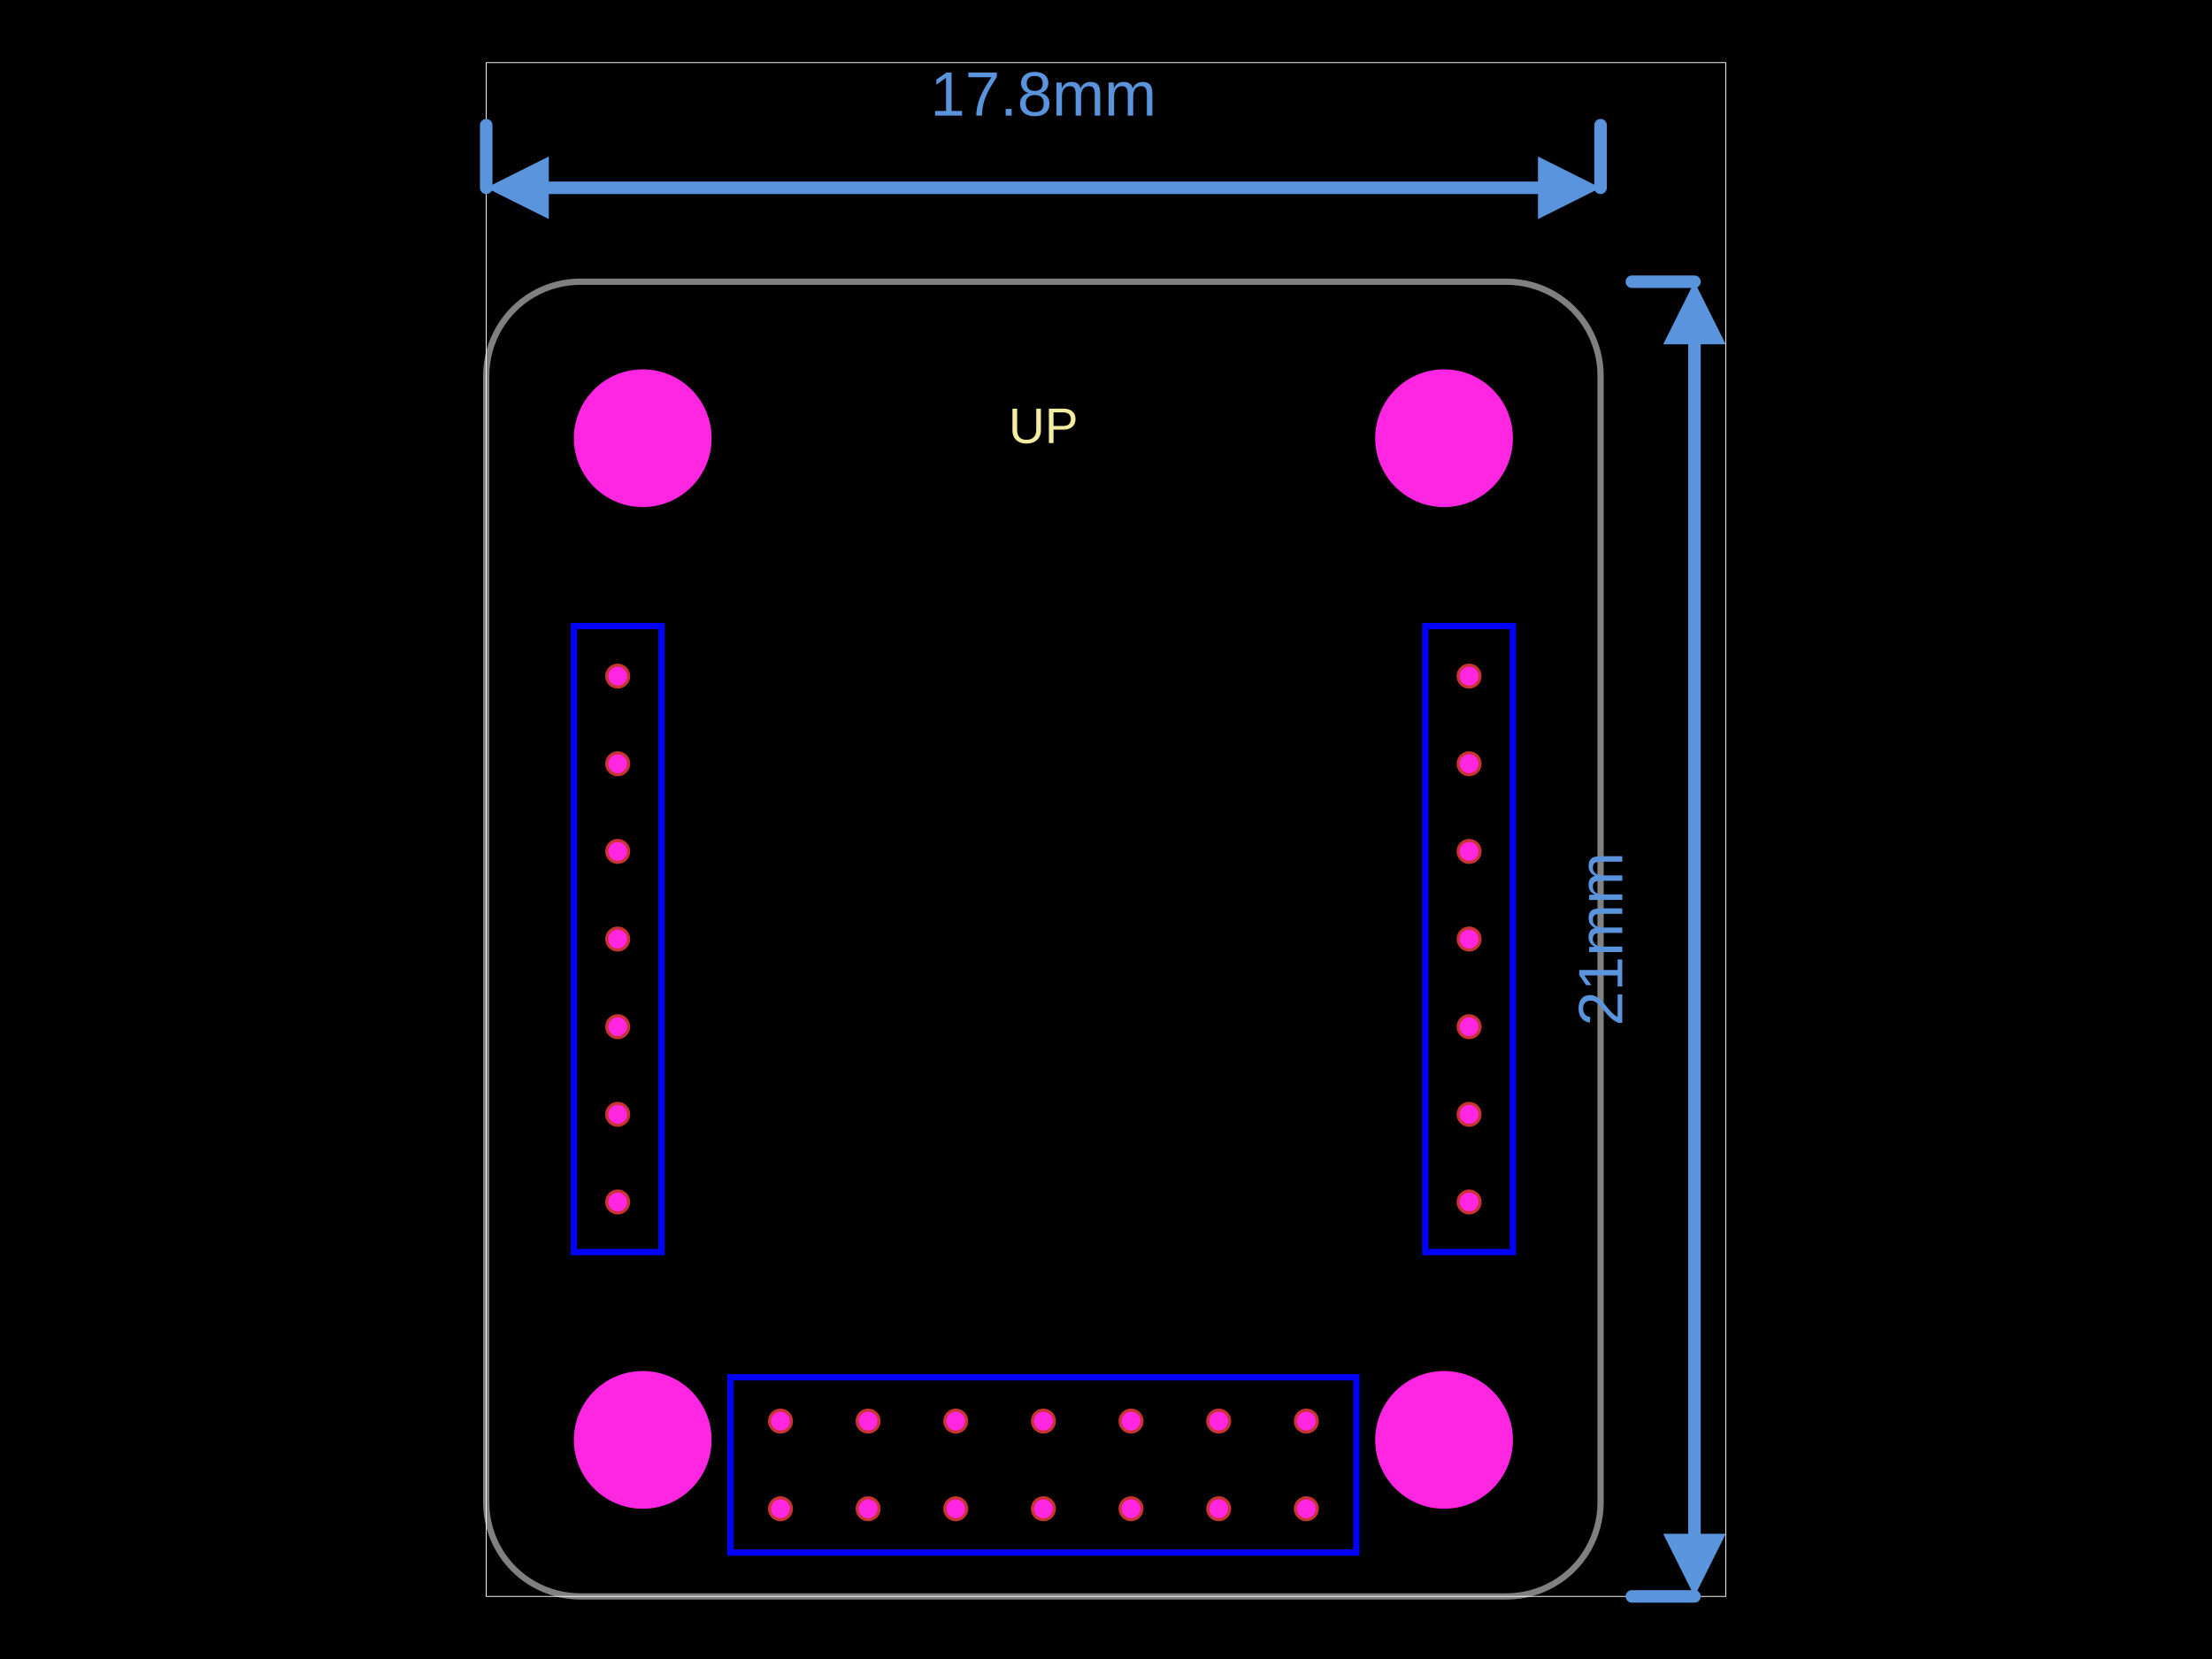
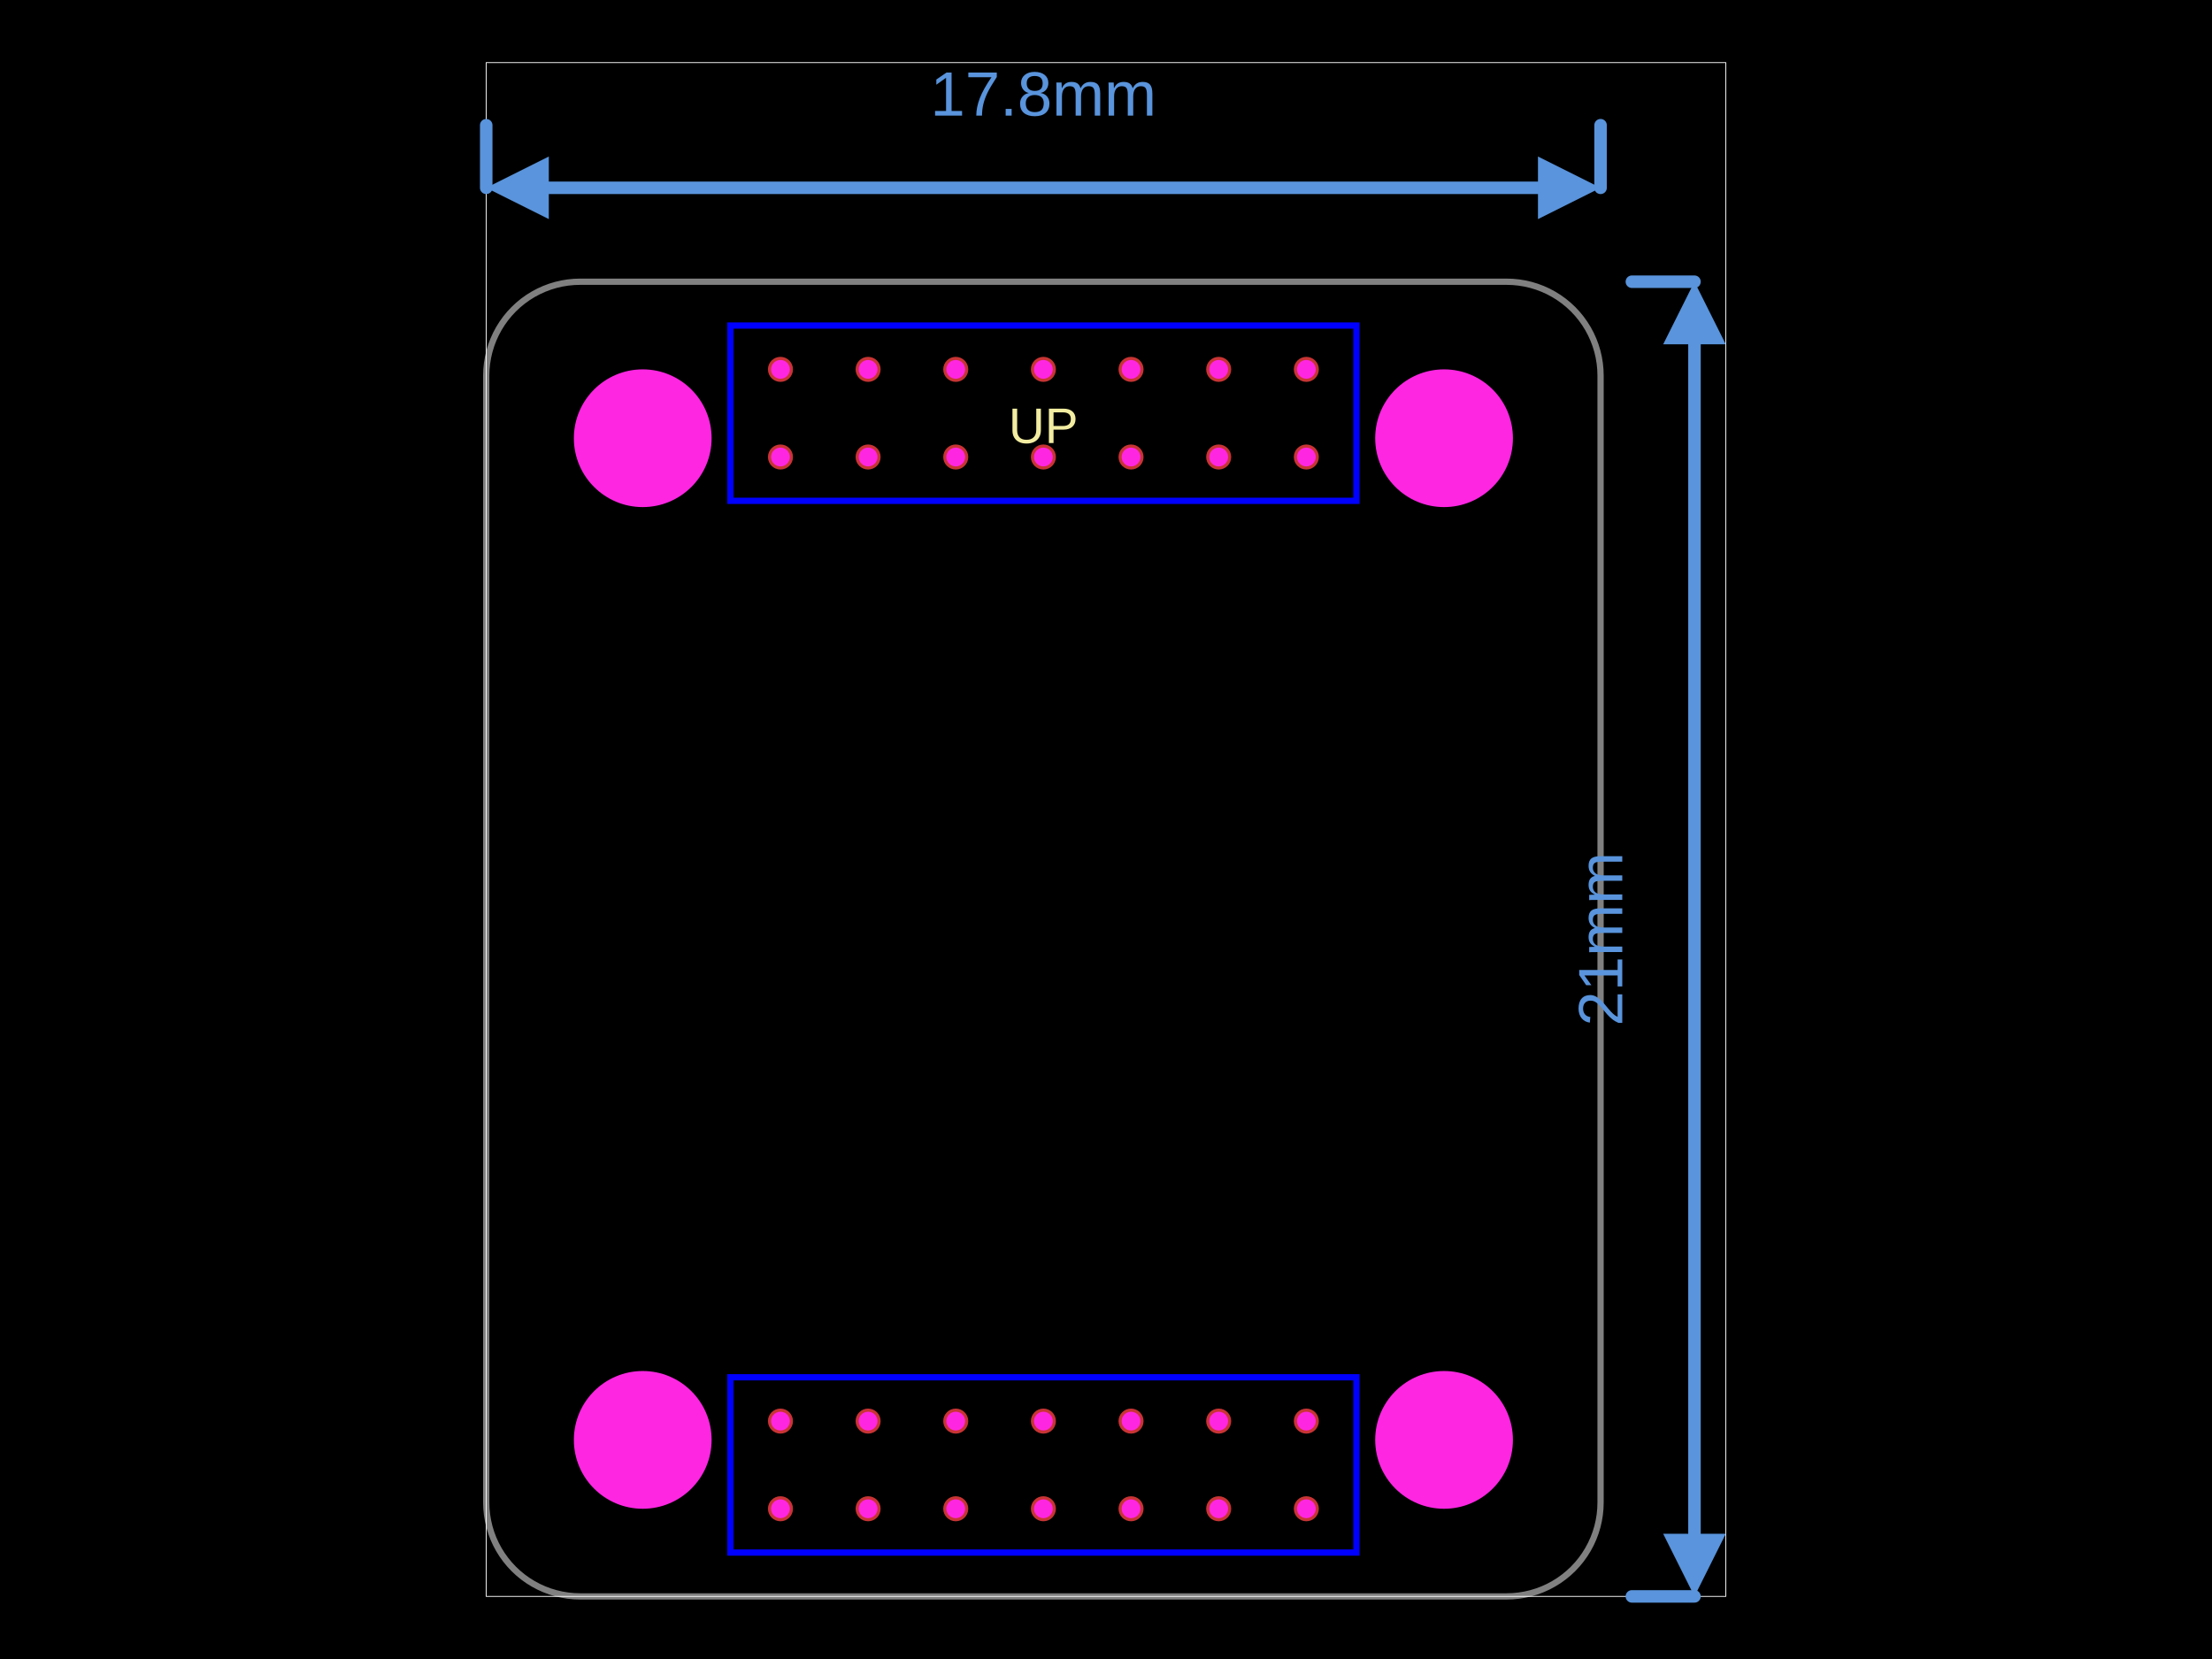
<svg xmlns="http://www.w3.org/2000/svg" width="800" height="600">
  <style />
  <rect class="boundary" x="0" y="0" fill="#000" width="800" height="600" data-type="pcb_background" data-pcb-layer="global" />
  <rect class="pcb-boundary" fill="none" stroke="#fff" stroke-width="0.3" x="175.849" y="22.642" width="448.302" height="554.717" data-type="pcb_boundary" data-pcb-layer="global" />
  <path class="pcb-board" d="M 209.811 577.358 L 544.906 577.358 L 547.127 577.286 L 549.339 577.068 L 551.531 576.706 L 553.696 576.201 L 555.822 575.556 L 557.902 574.773 L 559.927 573.856 L 561.887 572.808 L 563.774 571.635 L 565.581 570.34 L 567.299 568.93 L 568.921 567.411 L 570.44 565.789 L 571.85 564.071 L 573.144 562.265 L 574.318 560.377 L 575.365 558.417 L 576.283 556.393 L 577.066 554.313 L 577.711 552.186 L 578.215 550.022 L 578.577 547.829 L 578.795 545.617 L 578.868 543.396 L 578.868 135.849 L 578.795 133.628 L 578.577 131.416 L 578.215 129.223 L 577.711 127.059 L 577.066 124.932 L 576.283 122.852 L 575.365 120.828 L 574.318 118.868 L 573.144 116.981 L 571.85 115.174 L 570.44 113.456 L 568.921 111.834 L 567.299 110.315 L 565.581 108.905 L 563.774 107.61 L 561.887 106.437 L 559.927 105.389 L 557.902 104.472 L 555.822 103.689 L 553.696 103.044 L 551.531 102.539 L 549.339 102.177 L 547.127 101.96 L 544.906 101.887 L 209.811 101.887 L 207.59 101.96 L 205.378 102.177 L 203.186 102.539 L 201.021 103.044 L 198.895 103.689 L 196.815 104.472 L 194.79 105.389 L 192.83 106.437 L 190.943 107.61 L 189.136 108.905 L 187.418 110.315 L 185.796 111.834 L 184.277 113.456 L 182.867 115.174 L 181.573 116.981 L 180.399 118.868 L 179.351 120.828 L 178.434 122.852 L 177.651 124.932 L 177.006 127.059 L 176.502 129.223 L 176.14 131.416 L 175.922 133.628 L 175.849 135.849 L 175.849 543.396 L 175.922 545.617 L 176.14 547.829 L 176.502 550.022 L 177.006 552.186 L 177.651 554.313 L 178.434 556.393 L 179.351 558.417 L 180.399 560.377 L 181.573 562.265 L 182.867 564.071 L 184.277 565.789 L 185.796 567.411 L 187.418 568.93 L 189.136 570.34 L 190.943 571.635 L 192.83 572.808 L 194.79 573.856 L 196.815 574.773 L 198.895 575.556 L 201.021 576.201 L 203.186 576.706 L 205.378 577.068 L 207.59 577.286 L 209.811 577.358 Z" fill="none" stroke="rgba(255, 255, 255, 0.5)" stroke-width="2.264" data-type="pcb_board" data-pcb-layer="board" />
  <text x="0" y="0" dx="0" dy="0" fill="#f2eda1" font-family="Arial, sans-serif" font-size="18.113" text-anchor="middle" dominant-baseline="central" transform="matrix(1,0,0,1,377.3585,153.9623)" class="pcb-silkscreen-text pcb-silkscreen-top" data-pcb-silkscreen-text-id="pcb_silkscreen_text_0" stroke="none" data-type="pcb_silkscreen_text" data-pcb-layer="top">UP</text>
  <g data-type="pcb_via" data-pcb-layer="through">
-     <circle class="pcb-hole-outer" fill="rgb(200, 52, 52)" cx="223.396" cy="434.717" r="4.528" data-type="pcb_via" data-pcb-layer="top" />
-     <circle class="pcb-hole-inner" fill="#FF26E2" cx="223.396" cy="434.717" r="3.396" data-type="pcb_via" data-pcb-layer="drill" />
+     <circle class="pcb-hole-outer" fill="rgb(200, 52, 52)" cx="282.264" cy="165.283" r="4.528" data-type="pcb_via" data-pcb-layer="top" />
+     <circle class="pcb-hole-inner" fill="#FF26E2" cx="282.264" cy="165.283" r="3.396" data-type="pcb_via" data-pcb-layer="drill" />
  </g>
  <g data-type="pcb_via" data-pcb-layer="through">
-     <circle class="pcb-hole-outer" fill="rgb(200, 52, 52)" cx="223.396" cy="403.019" r="4.528" data-type="pcb_via" data-pcb-layer="top" />
-     <circle class="pcb-hole-inner" fill="#FF26E2" cx="223.396" cy="403.019" r="3.396" data-type="pcb_via" data-pcb-layer="drill" />
+     <circle class="pcb-hole-outer" fill="rgb(200, 52, 52)" cx="282.264" cy="133.585" r="4.528" data-type="pcb_via" data-pcb-layer="top" />
+     <circle class="pcb-hole-inner" fill="#FF26E2" cx="282.264" cy="133.585" r="3.396" data-type="pcb_via" data-pcb-layer="drill" />
  </g>
  <g data-type="pcb_via" data-pcb-layer="through">
-     <circle class="pcb-hole-outer" fill="rgb(200, 52, 52)" cx="223.396" cy="371.321" r="4.528" data-type="pcb_via" data-pcb-layer="top" />
-     <circle class="pcb-hole-inner" fill="#FF26E2" cx="223.396" cy="371.321" r="3.396" data-type="pcb_via" data-pcb-layer="drill" />
+     <circle class="pcb-hole-outer" fill="rgb(200, 52, 52)" cx="313.962" cy="165.283" r="4.528" data-type="pcb_via" data-pcb-layer="top" />
+     <circle class="pcb-hole-inner" fill="#FF26E2" cx="313.962" cy="165.283" r="3.396" data-type="pcb_via" data-pcb-layer="drill" />
  </g>
  <g data-type="pcb_via" data-pcb-layer="through">
-     <circle class="pcb-hole-outer" fill="rgb(200, 52, 52)" cx="223.396" cy="339.623" r="4.528" data-type="pcb_via" data-pcb-layer="top" />
-     <circle class="pcb-hole-inner" fill="#FF26E2" cx="223.396" cy="339.623" r="3.396" data-type="pcb_via" data-pcb-layer="drill" />
+     <circle class="pcb-hole-outer" fill="rgb(200, 52, 52)" cx="313.962" cy="133.585" r="4.528" data-type="pcb_via" data-pcb-layer="top" />
+     <circle class="pcb-hole-inner" fill="#FF26E2" cx="313.962" cy="133.585" r="3.396" data-type="pcb_via" data-pcb-layer="drill" />
  </g>
  <g data-type="pcb_via" data-pcb-layer="through">
-     <circle class="pcb-hole-outer" fill="rgb(200, 52, 52)" cx="223.396" cy="307.925" r="4.528" data-type="pcb_via" data-pcb-layer="top" />
-     <circle class="pcb-hole-inner" fill="#FF26E2" cx="223.396" cy="307.925" r="3.396" data-type="pcb_via" data-pcb-layer="drill" />
+     <circle class="pcb-hole-outer" fill="rgb(200, 52, 52)" cx="345.66" cy="165.283" r="4.528" data-type="pcb_via" data-pcb-layer="top" />
+     <circle class="pcb-hole-inner" fill="#FF26E2" cx="345.66" cy="165.283" r="3.396" data-type="pcb_via" data-pcb-layer="drill" />
  </g>
  <g data-type="pcb_via" data-pcb-layer="through">
-     <circle class="pcb-hole-outer" fill="rgb(200, 52, 52)" cx="223.396" cy="276.226" r="4.528" data-type="pcb_via" data-pcb-layer="top" />
-     <circle class="pcb-hole-inner" fill="#FF26E2" cx="223.396" cy="276.226" r="3.396" data-type="pcb_via" data-pcb-layer="drill" />
+     <circle class="pcb-hole-outer" fill="rgb(200, 52, 52)" cx="345.66" cy="133.585" r="4.528" data-type="pcb_via" data-pcb-layer="top" />
+     <circle class="pcb-hole-inner" fill="#FF26E2" cx="345.66" cy="133.585" r="3.396" data-type="pcb_via" data-pcb-layer="drill" />
  </g>
  <g data-type="pcb_via" data-pcb-layer="through">
-     <circle class="pcb-hole-outer" fill="rgb(200, 52, 52)" cx="223.396" cy="244.528" r="4.528" data-type="pcb_via" data-pcb-layer="top" />
-     <circle class="pcb-hole-inner" fill="#FF26E2" cx="223.396" cy="244.528" r="3.396" data-type="pcb_via" data-pcb-layer="drill" />
+     <circle class="pcb-hole-outer" fill="rgb(200, 52, 52)" cx="377.358" cy="165.283" r="4.528" data-type="pcb_via" data-pcb-layer="top" />
+     <circle class="pcb-hole-inner" fill="#FF26E2" cx="377.358" cy="165.283" r="3.396" data-type="pcb_via" data-pcb-layer="drill" />
  </g>
  <g data-type="pcb_via" data-pcb-layer="through">
-     <circle class="pcb-hole-outer" fill="rgb(200, 52, 52)" cx="531.321" cy="434.717" r="4.528" data-type="pcb_via" data-pcb-layer="top" />
-     <circle class="pcb-hole-inner" fill="#FF26E2" cx="531.321" cy="434.717" r="3.396" data-type="pcb_via" data-pcb-layer="drill" />
+     <circle class="pcb-hole-outer" fill="rgb(200, 52, 52)" cx="377.358" cy="133.585" r="4.528" data-type="pcb_via" data-pcb-layer="top" />
+     <circle class="pcb-hole-inner" fill="#FF26E2" cx="377.358" cy="133.585" r="3.396" data-type="pcb_via" data-pcb-layer="drill" />
  </g>
  <g data-type="pcb_via" data-pcb-layer="through">
-     <circle class="pcb-hole-outer" fill="rgb(200, 52, 52)" cx="531.321" cy="403.019" r="4.528" data-type="pcb_via" data-pcb-layer="top" />
-     <circle class="pcb-hole-inner" fill="#FF26E2" cx="531.321" cy="403.019" r="3.396" data-type="pcb_via" data-pcb-layer="drill" />
+     <circle class="pcb-hole-outer" fill="rgb(200, 52, 52)" cx="409.057" cy="165.283" r="4.528" data-type="pcb_via" data-pcb-layer="top" />
+     <circle class="pcb-hole-inner" fill="#FF26E2" cx="409.057" cy="165.283" r="3.396" data-type="pcb_via" data-pcb-layer="drill" />
  </g>
  <g data-type="pcb_via" data-pcb-layer="through">
-     <circle class="pcb-hole-outer" fill="rgb(200, 52, 52)" cx="531.321" cy="371.321" r="4.528" data-type="pcb_via" data-pcb-layer="top" />
-     <circle class="pcb-hole-inner" fill="#FF26E2" cx="531.321" cy="371.321" r="3.396" data-type="pcb_via" data-pcb-layer="drill" />
+     <circle class="pcb-hole-outer" fill="rgb(200, 52, 52)" cx="409.057" cy="133.585" r="4.528" data-type="pcb_via" data-pcb-layer="top" />
+     <circle class="pcb-hole-inner" fill="#FF26E2" cx="409.057" cy="133.585" r="3.396" data-type="pcb_via" data-pcb-layer="drill" />
  </g>
  <g data-type="pcb_via" data-pcb-layer="through">
-     <circle class="pcb-hole-outer" fill="rgb(200, 52, 52)" cx="531.321" cy="339.623" r="4.528" data-type="pcb_via" data-pcb-layer="top" />
-     <circle class="pcb-hole-inner" fill="#FF26E2" cx="531.321" cy="339.623" r="3.396" data-type="pcb_via" data-pcb-layer="drill" />
+     <circle class="pcb-hole-outer" fill="rgb(200, 52, 52)" cx="440.755" cy="165.283" r="4.528" data-type="pcb_via" data-pcb-layer="top" />
+     <circle class="pcb-hole-inner" fill="#FF26E2" cx="440.755" cy="165.283" r="3.396" data-type="pcb_via" data-pcb-layer="drill" />
  </g>
  <g data-type="pcb_via" data-pcb-layer="through">
-     <circle class="pcb-hole-outer" fill="rgb(200, 52, 52)" cx="531.321" cy="307.925" r="4.528" data-type="pcb_via" data-pcb-layer="top" />
-     <circle class="pcb-hole-inner" fill="#FF26E2" cx="531.321" cy="307.925" r="3.396" data-type="pcb_via" data-pcb-layer="drill" />
+     <circle class="pcb-hole-outer" fill="rgb(200, 52, 52)" cx="440.755" cy="133.585" r="4.528" data-type="pcb_via" data-pcb-layer="top" />
+     <circle class="pcb-hole-inner" fill="#FF26E2" cx="440.755" cy="133.585" r="3.396" data-type="pcb_via" data-pcb-layer="drill" />
  </g>
  <g data-type="pcb_via" data-pcb-layer="through">
-     <circle class="pcb-hole-outer" fill="rgb(200, 52, 52)" cx="531.321" cy="276.226" r="4.528" data-type="pcb_via" data-pcb-layer="top" />
-     <circle class="pcb-hole-inner" fill="#FF26E2" cx="531.321" cy="276.226" r="3.396" data-type="pcb_via" data-pcb-layer="drill" />
+     <circle class="pcb-hole-outer" fill="rgb(200, 52, 52)" cx="472.453" cy="165.283" r="4.528" data-type="pcb_via" data-pcb-layer="top" />
+     <circle class="pcb-hole-inner" fill="#FF26E2" cx="472.453" cy="165.283" r="3.396" data-type="pcb_via" data-pcb-layer="drill" />
  </g>
  <g data-type="pcb_via" data-pcb-layer="through">
-     <circle class="pcb-hole-outer" fill="rgb(200, 52, 52)" cx="531.321" cy="244.528" r="4.528" data-type="pcb_via" data-pcb-layer="top" />
-     <circle class="pcb-hole-inner" fill="#FF26E2" cx="531.321" cy="244.528" r="3.396" data-type="pcb_via" data-pcb-layer="drill" />
+     <circle class="pcb-hole-outer" fill="rgb(200, 52, 52)" cx="472.453" cy="133.585" r="4.528" data-type="pcb_via" data-pcb-layer="top" />
+     <circle class="pcb-hole-inner" fill="#FF26E2" cx="472.453" cy="133.585" r="3.396" data-type="pcb_via" data-pcb-layer="drill" />
  </g>
  <g data-type="pcb_via" data-pcb-layer="through">
    <circle class="pcb-hole-outer" fill="rgb(200, 52, 52)" cx="282.264" cy="545.66" r="4.528" data-type="pcb_via" data-pcb-layer="top" />
    <circle class="pcb-hole-inner" fill="#FF26E2" cx="282.264" cy="545.66" r="3.396" data-type="pcb_via" data-pcb-layer="drill" />
  </g>
  <g data-type="pcb_via" data-pcb-layer="through">
    <circle class="pcb-hole-outer" fill="rgb(200, 52, 52)" cx="282.264" cy="513.962" r="4.528" data-type="pcb_via" data-pcb-layer="top" />
    <circle class="pcb-hole-inner" fill="#FF26E2" cx="282.264" cy="513.962" r="3.396" data-type="pcb_via" data-pcb-layer="drill" />
  </g>
  <g data-type="pcb_via" data-pcb-layer="through">
    <circle class="pcb-hole-outer" fill="rgb(200, 52, 52)" cx="313.962" cy="545.66" r="4.528" data-type="pcb_via" data-pcb-layer="top" />
    <circle class="pcb-hole-inner" fill="#FF26E2" cx="313.962" cy="545.66" r="3.396" data-type="pcb_via" data-pcb-layer="drill" />
  </g>
  <g data-type="pcb_via" data-pcb-layer="through">
    <circle class="pcb-hole-outer" fill="rgb(200, 52, 52)" cx="313.962" cy="513.962" r="4.528" data-type="pcb_via" data-pcb-layer="top" />
    <circle class="pcb-hole-inner" fill="#FF26E2" cx="313.962" cy="513.962" r="3.396" data-type="pcb_via" data-pcb-layer="drill" />
  </g>
  <g data-type="pcb_via" data-pcb-layer="through">
    <circle class="pcb-hole-outer" fill="rgb(200, 52, 52)" cx="345.66" cy="545.66" r="4.528" data-type="pcb_via" data-pcb-layer="top" />
    <circle class="pcb-hole-inner" fill="#FF26E2" cx="345.66" cy="545.66" r="3.396" data-type="pcb_via" data-pcb-layer="drill" />
  </g>
  <g data-type="pcb_via" data-pcb-layer="through">
    <circle class="pcb-hole-outer" fill="rgb(200, 52, 52)" cx="345.66" cy="513.962" r="4.528" data-type="pcb_via" data-pcb-layer="top" />
    <circle class="pcb-hole-inner" fill="#FF26E2" cx="345.66" cy="513.962" r="3.396" data-type="pcb_via" data-pcb-layer="drill" />
  </g>
  <g data-type="pcb_via" data-pcb-layer="through">
    <circle class="pcb-hole-outer" fill="rgb(200, 52, 52)" cx="377.358" cy="545.66" r="4.528" data-type="pcb_via" data-pcb-layer="top" />
    <circle class="pcb-hole-inner" fill="#FF26E2" cx="377.358" cy="545.66" r="3.396" data-type="pcb_via" data-pcb-layer="drill" />
  </g>
  <g data-type="pcb_via" data-pcb-layer="through">
    <circle class="pcb-hole-outer" fill="rgb(200, 52, 52)" cx="377.358" cy="513.962" r="4.528" data-type="pcb_via" data-pcb-layer="top" />
    <circle class="pcb-hole-inner" fill="#FF26E2" cx="377.358" cy="513.962" r="3.396" data-type="pcb_via" data-pcb-layer="drill" />
  </g>
  <g data-type="pcb_via" data-pcb-layer="through">
    <circle class="pcb-hole-outer" fill="rgb(200, 52, 52)" cx="409.057" cy="545.66" r="4.528" data-type="pcb_via" data-pcb-layer="top" />
    <circle class="pcb-hole-inner" fill="#FF26E2" cx="409.057" cy="545.66" r="3.396" data-type="pcb_via" data-pcb-layer="drill" />
  </g>
  <g data-type="pcb_via" data-pcb-layer="through">
    <circle class="pcb-hole-outer" fill="rgb(200, 52, 52)" cx="409.057" cy="513.962" r="4.528" data-type="pcb_via" data-pcb-layer="top" />
    <circle class="pcb-hole-inner" fill="#FF26E2" cx="409.057" cy="513.962" r="3.396" data-type="pcb_via" data-pcb-layer="drill" />
  </g>
  <g data-type="pcb_via" data-pcb-layer="through">
    <circle class="pcb-hole-outer" fill="rgb(200, 52, 52)" cx="440.755" cy="545.66" r="4.528" data-type="pcb_via" data-pcb-layer="top" />
    <circle class="pcb-hole-inner" fill="#FF26E2" cx="440.755" cy="545.66" r="3.396" data-type="pcb_via" data-pcb-layer="drill" />
  </g>
  <g data-type="pcb_via" data-pcb-layer="through">
    <circle class="pcb-hole-outer" fill="rgb(200, 52, 52)" cx="440.755" cy="513.962" r="4.528" data-type="pcb_via" data-pcb-layer="top" />
    <circle class="pcb-hole-inner" fill="#FF26E2" cx="440.755" cy="513.962" r="3.396" data-type="pcb_via" data-pcb-layer="drill" />
  </g>
  <g data-type="pcb_via" data-pcb-layer="through">
    <circle class="pcb-hole-outer" fill="rgb(200, 52, 52)" cx="472.453" cy="545.66" r="4.528" data-type="pcb_via" data-pcb-layer="top" />
    <circle class="pcb-hole-inner" fill="#FF26E2" cx="472.453" cy="545.66" r="3.396" data-type="pcb_via" data-pcb-layer="drill" />
  </g>
  <g data-type="pcb_via" data-pcb-layer="through">
    <circle class="pcb-hole-outer" fill="rgb(200, 52, 52)" cx="472.453" cy="513.962" r="4.528" data-type="pcb_via" data-pcb-layer="top" />
    <circle class="pcb-hole-inner" fill="#FF26E2" cx="472.453" cy="513.962" r="3.396" data-type="pcb_via" data-pcb-layer="drill" />
  </g>
  <circle class="pcb-hole" cx="232.453" cy="520.755" r="24.906" fill="#FF26E2" data-type="pcb_hole" data-pcb-layer="drill" />
  <circle class="pcb-hole" cx="522.264" cy="520.755" r="24.906" fill="#FF26E2" data-type="pcb_hole" data-pcb-layer="drill" />
  <circle class="pcb-hole" cx="232.453" cy="158.491" r="24.906" fill="#FF26E2" data-type="pcb_hole" data-pcb-layer="drill" />
  <circle class="pcb-hole" cx="522.264" cy="158.491" r="24.906" fill="#FF26E2" data-type="pcb_hole" data-pcb-layer="drill" />
-   <rect x="207.547" y="226.415" width="31.698" height="226.415" class="pcb-note-rect" data-type="pcb_note_rect" data-pcb-note-rect-id="pcb_note_rect_0" data-pcb-layer="overlay" fill="none" stroke="blue" stroke-width="2.264" />
-   <rect x="515.472" y="226.415" width="31.698" height="226.415" class="pcb-note-rect" data-type="pcb_note_rect" data-pcb-note-rect-id="pcb_note_rect_1" data-pcb-layer="overlay" fill="none" stroke="blue" stroke-width="2.264" />
-   <rect x="264.151" y="498.113" width="226.415" height="63.396" class="pcb-note-rect" data-type="pcb_note_rect" data-pcb-note-rect-id="pcb_note_rect_2" data-pcb-layer="overlay" fill="none" stroke="blue" stroke-width="2.264" />
+   <rect x="264.151" y="117.736" width="226.415" height="63.396" class="pcb-note-rect" data-type="pcb_note_rect" data-pcb-note-rect-id="pcb_note_rect_0" data-pcb-layer="overlay" fill="none" stroke="blue" stroke-width="2.264" />
+   <rect x="264.151" y="498.113" width="226.415" height="63.396" class="pcb-note-rect" data-type="pcb_note_rect" data-pcb-note-rect-id="pcb_note_rect_1" data-pcb-layer="overlay" fill="none" stroke="blue" stroke-width="2.264" />
  <g class="pcb-note-dimension" data-type="pcb_note_dimension" data-pcb-note-dimension-id="pcb_note_dimension_0" data-pcb-layer="overlay">
    <path d="M 175.849 67.925 L 175.849 45.283" stroke="rgb(89, 148, 220)" fill="none" stroke-width="4.528" stroke-linecap="round" class="pcb-note-dimension-extension" />
    <path d="M 578.868 67.925 L 578.868 45.283" stroke="rgb(89, 148, 220)" fill="none" stroke-width="4.528" stroke-linecap="round" class="pcb-note-dimension-extension" />
    <path d="M 198.491 67.925 L 556.226 67.925" stroke="rgb(89, 148, 220)" fill="none" stroke-width="4.528" stroke-linecap="round" class="pcb-note-dimension-line" />
    <path d="M 175.849 67.925 L 198.491 56.604 L 198.491 79.245 Z" fill="rgb(89, 148, 220)" class="pcb-note-dimension-arrow" />
    <path d="M 578.868 67.925 L 556.226 56.604 L 556.226 79.245 Z" fill="rgb(89, 148, 220)" class="pcb-note-dimension-arrow" />
    <text x="377.358" y="33.962" fill="rgb(89, 148, 220)" font-size="22.642" font-family="Arial, sans-serif" text-anchor="middle" dominant-baseline="central" class="pcb-note-dimension-text" transform="rotate(0 377.3585 33.96226)">17.8mm</text>
  </g>
  <g class="pcb-note-dimension" data-type="pcb_note_dimension" data-pcb-note-dimension-id="pcb_note_dimension_1" data-pcb-layer="overlay">
    <path d="M 612.83 577.358 L 590.189 577.358" stroke="rgb(89, 148, 220)" fill="none" stroke-width="4.528" stroke-linecap="round" class="pcb-note-dimension-extension" />
    <path d="M 612.83 101.887 L 590.189 101.887" stroke="rgb(89, 148, 220)" fill="none" stroke-width="4.528" stroke-linecap="round" class="pcb-note-dimension-extension" />
    <path d="M 612.83 554.717 L 612.83 124.528" stroke="rgb(89, 148, 220)" fill="none" stroke-width="4.528" stroke-linecap="round" class="pcb-note-dimension-line" />
    <path d="M 612.83 577.358 L 601.509 554.717 L 624.151 554.717 Z" fill="rgb(89, 148, 220)" class="pcb-note-dimension-arrow" />
    <path d="M 612.83 101.887 L 601.509 124.528 L 624.151 124.528 Z" fill="rgb(89, 148, 220)" class="pcb-note-dimension-arrow" />
    <text x="578.868" y="339.623" fill="rgb(89, 148, 220)" font-size="22.642" font-family="Arial, sans-serif" text-anchor="middle" dominant-baseline="central" class="pcb-note-dimension-text" transform="rotate(-90 578.8679 339.6226)">21mm</text>
  </g>
</svg>
